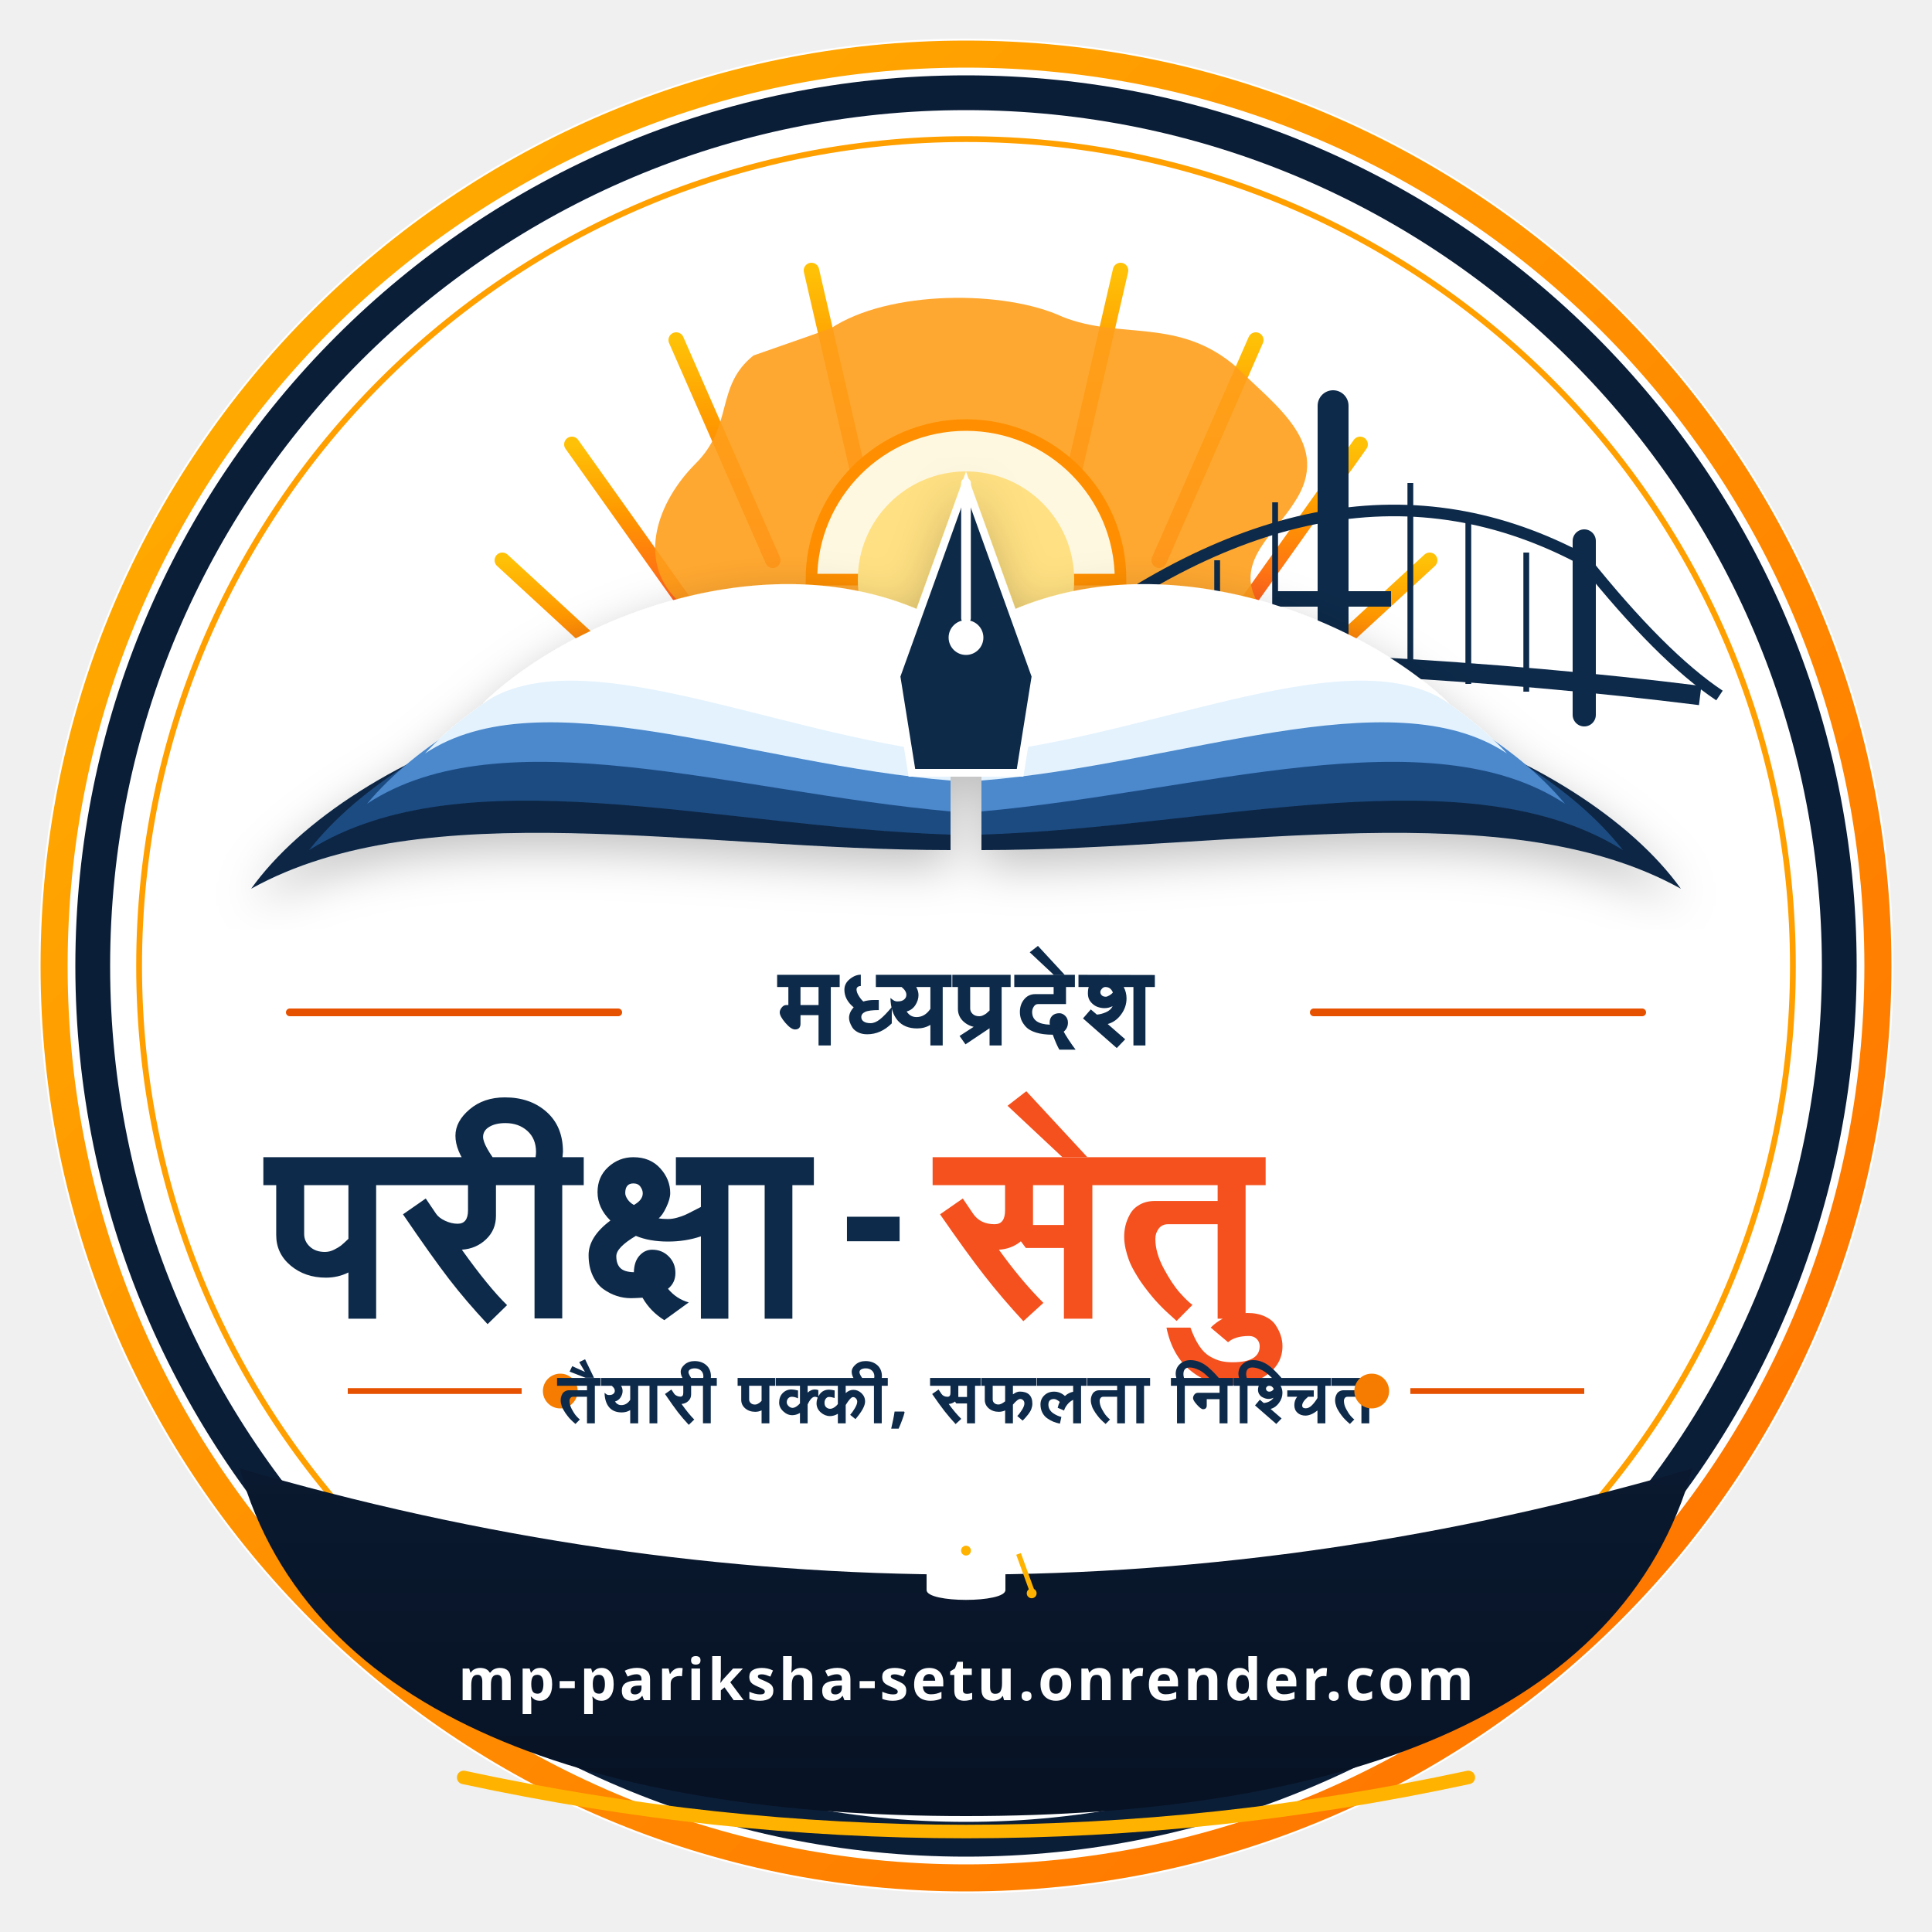
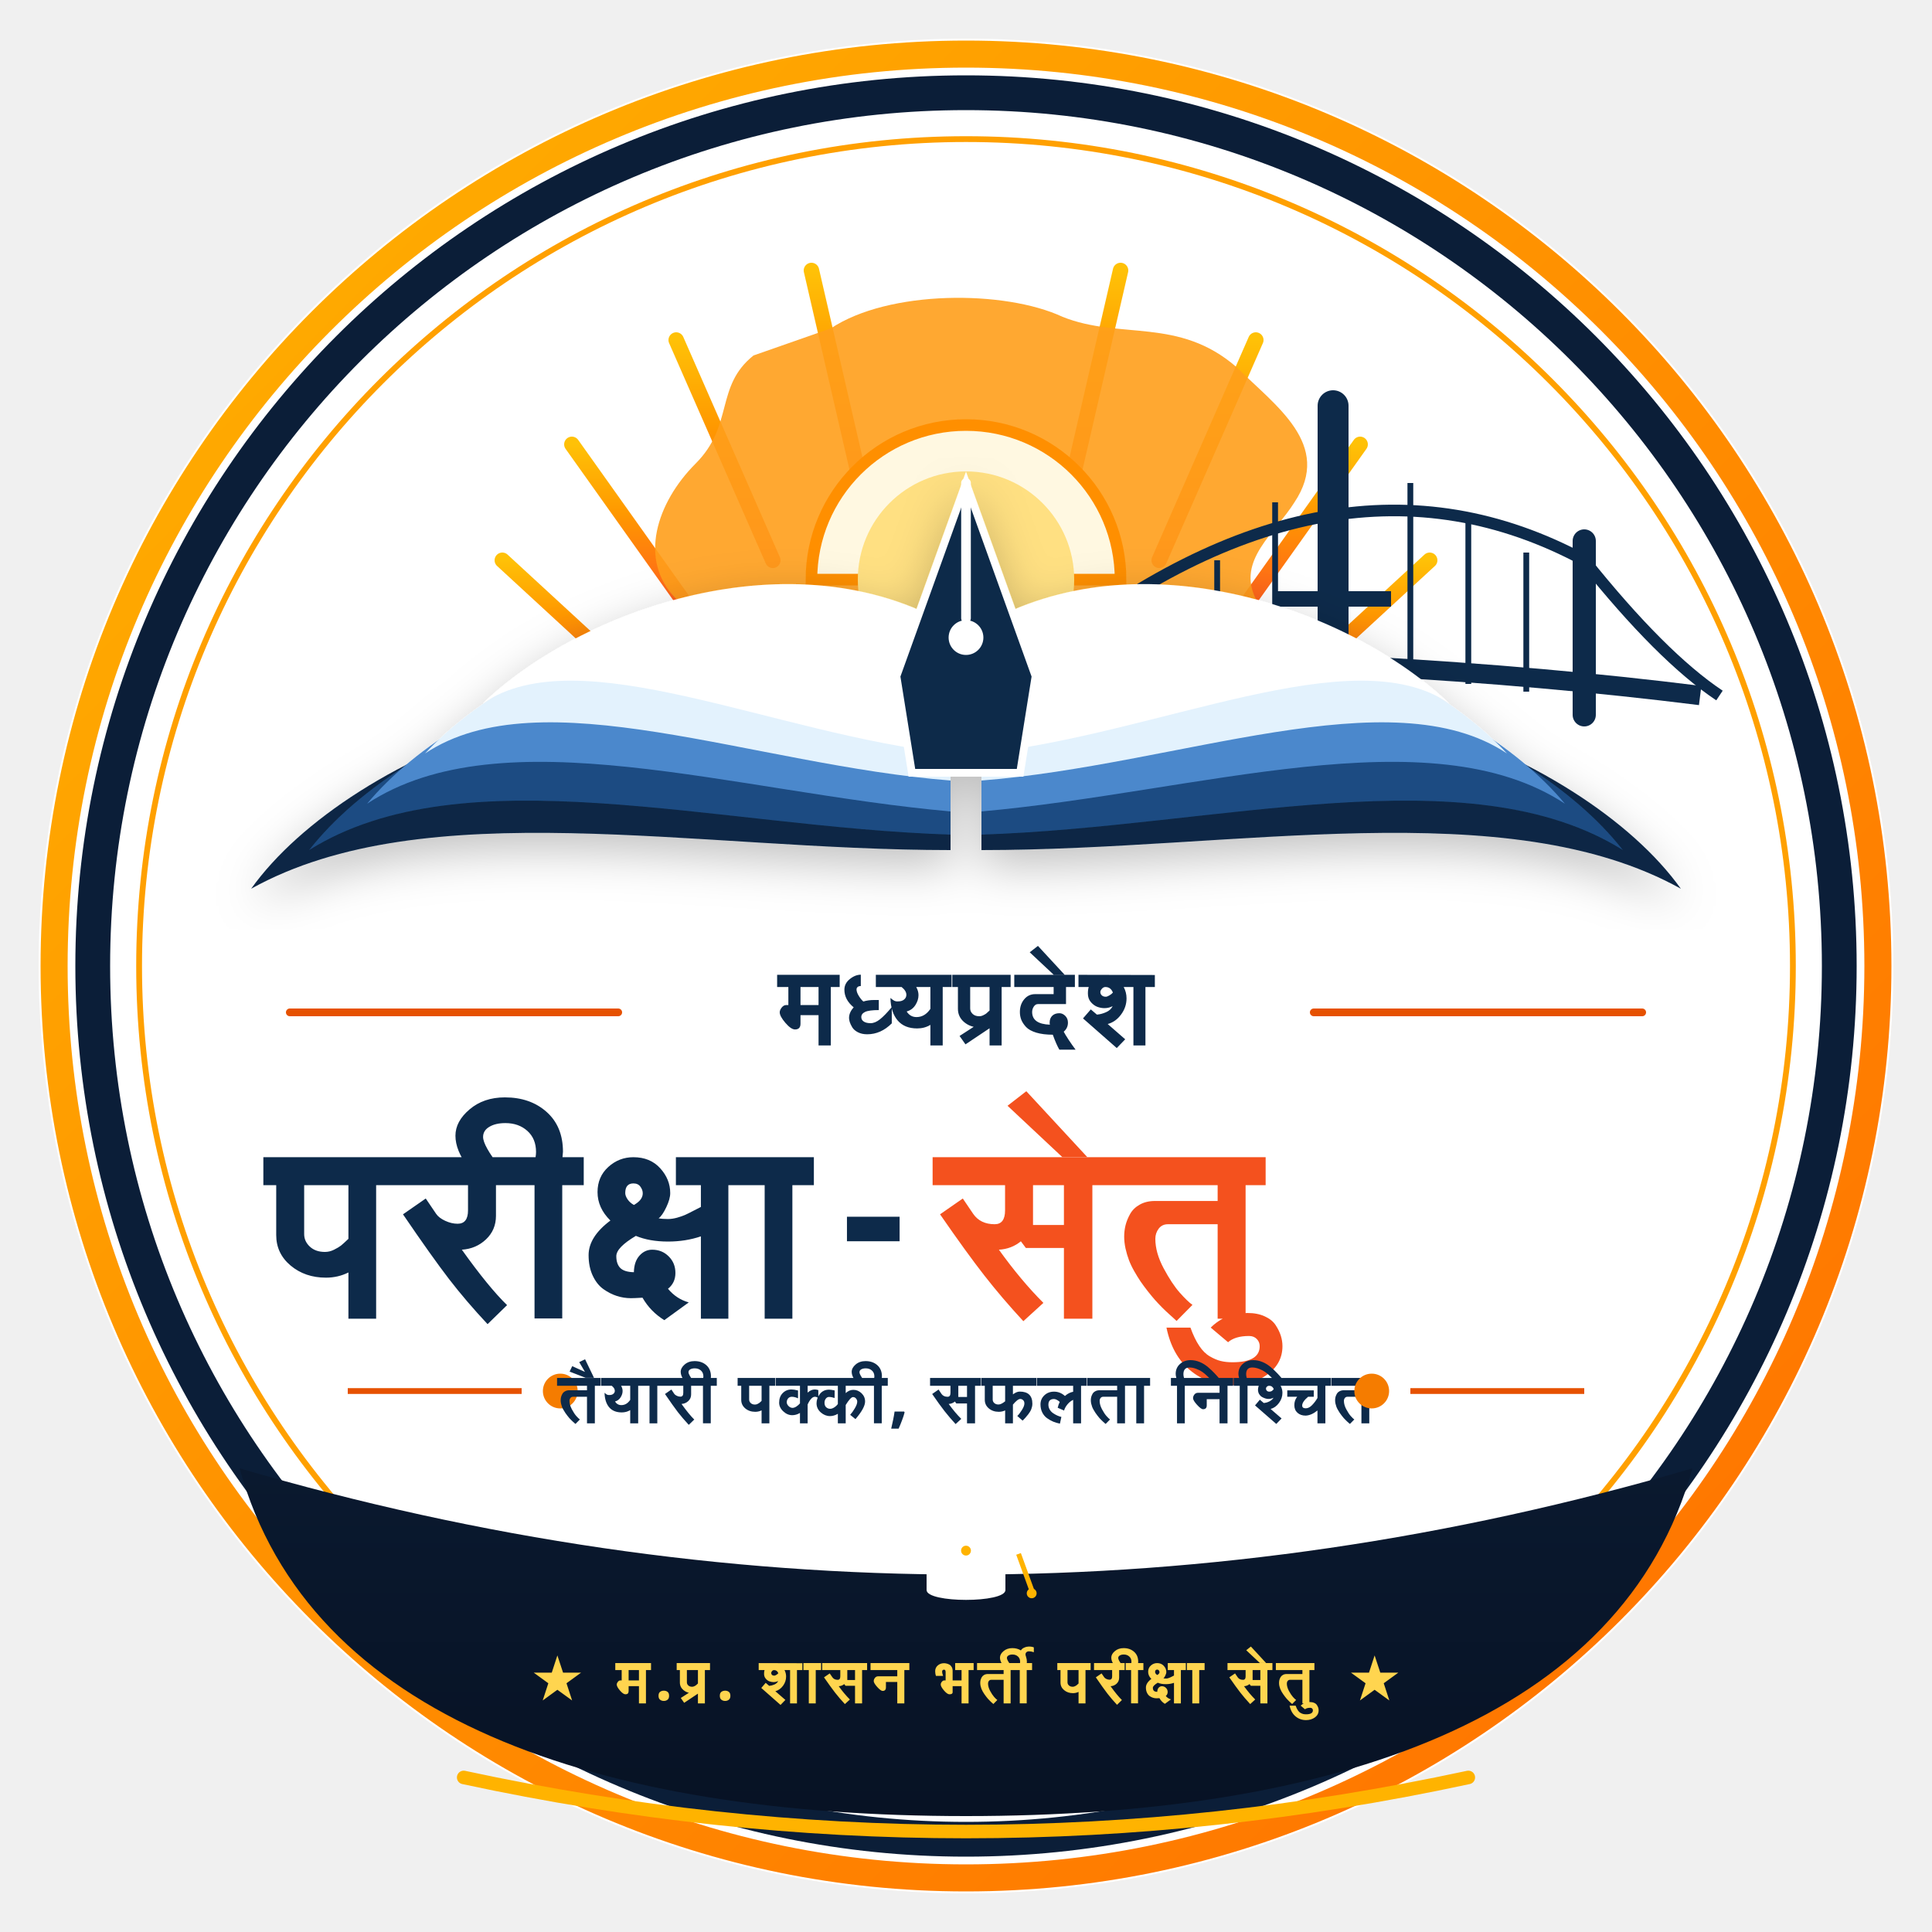
<svg xmlns="http://www.w3.org/2000/svg" viewBox="0 0 500 500" width="100%" height="100%">
  <defs>
    <linearGradient id="sunGlow" x1="0%" y1="100%" x2="0%" y2="0%">
      <stop offset="0%" stop-color="#FF5722" />
      <stop offset="60%" stop-color="#FF9800" />
      <stop offset="100%" stop-color="#FFC107" />
    </linearGradient>
    <linearGradient id="goldRing" x1="0%" y1="0%" x2="100%" y2="100%">
      <stop offset="0%" stop-color="#FFB300" />
      <stop offset="50%" stop-color="#FF8F00" />
      <stop offset="100%" stop-color="#FF6F00" />
    </linearGradient>
    <linearGradient id="navyRing" x1="0%" y1="0%" x2="0%" y2="100%">
      <stop offset="0%" stop-color="#0A192F" />
      <stop offset="100%" stop-color="#071224" />
    </linearGradient>
    <filter id="shadow" x="-10%" y="-10%" width="120%" height="120%">
      <feDropShadow dx="0" dy="4" stdDeviation="6" flood-opacity="0.25" />
    </filter>
  </defs>
  <circle cx="250" cy="250" r="240" fill="#FFFFFF" />
  <circle cx="250" cy="250" r="236" fill="none" stroke="url(#goldRing)" stroke-width="7" />
  <circle cx="250" cy="250" r="226" fill="none" stroke="#0B1E38" stroke-width="9" />
  <circle cx="250" cy="250" r="214" fill="none" stroke="#FFA000" stroke-width="1.5" />
  <g transform="translate(0, -10)">
    <g stroke="url(#sunGlow)" stroke-width="4" stroke-linecap="round">
      <line x1="250" y1="140" x2="250" y2="70" stroke-width="5" />
      <line x1="225" y1="145" x2="210" y2="80" />
      <line x1="275" y1="145" x2="290" y2="80" />
      <line x1="200" y1="155" x2="175" y2="98" />
      <line x1="300" y1="155" x2="325" y2="98" />
      <line x1="180" y1="170" x2="148" y2="125" />
      <line x1="320" y1="170" x2="352" y2="125" />
      <line x1="168" y1="190" x2="130" y2="155" />
      <line x1="332" y1="190" x2="370" y2="155" />
    </g>
    <path d="M 215 95 C 230 85, 260 85, 275 92 C 290 98, 305 92, 320 105 C 330 115, 345 125, 335 140 C 330 148, 320 155, 325 165 C 335 175, 325 185, 310 188 C 290 190, 280 180, 265 185 C 245 190, 230 180, 215 182 C 195 185, 185 170, 175 165 C 165 155, 170 140, 180 130 C 190 120, 185 110, 195 102 Z" fill="#FF9E1B" opacity="0.9" />
    <path d="M 210 160 A 40 40 0 0 1 290 160 Z" fill="#FFF8E1" stroke="#FF8F00" stroke-width="3" />
    <circle cx="250" cy="160" r="28" fill="#FFE082" />
    <g stroke="#0D2A4A" fill="none">
      <path d="M 260 180 Q 360 180 440 190" stroke-width="5" stroke="#0D2A4A" />
      <line x1="345" y1="115" x2="345" y2="185" stroke-width="8" stroke-linecap="round" />
      <line x1="410" y1="150" x2="410" y2="195" stroke-width="6" stroke-linecap="round" />
      <line x1="330" y1="165" x2="360" y2="165" stroke-width="4" />
      <path d="M 270 180 Q 345 120 410 155 Q 430 180 445 190" stroke-width="3" />
      <line x1="300" y1="168" x2="300" y2="182" stroke-width="1.5" />
      <line x1="315" y1="155" x2="315" y2="182" stroke-width="1.5" />
      <line x1="330" y1="140" x2="330" y2="183" stroke-width="1.5" />
      <line x1="365" y1="135" x2="365" y2="185" stroke-width="1.5" />
      <line x1="380" y1="145" x2="380" y2="187" stroke-width="1.5" />
      <line x1="395" y1="153" x2="395" y2="189" stroke-width="1.5" />
    </g>
    <g filter="url(#shadow)">
      <path d="M 246 230 C 180 230, 110 215, 65 240 C 90 205, 170 170, 246 200 Z" fill="#0E2744" />
      <path d="M 246 226 C 185 224, 120 205, 80 230 C 105 198, 175 168, 246 195 Z" fill="#1C4B82" />
      <path d="M 246 220 C 190 215, 130 195, 95 218 C 120 188, 185 162, 246 188 Z" fill="#4B88CC" />
      <path d="M 246 212 C 195 208, 140 185, 110 205 C 135 178, 195 155, 246 180 Z" fill="#E3F2FD" />
      <path d="M 246 205 C 200 200, 150 175, 125 192 C 150 168, 205 148, 246 172 Z" fill="#FFFFFF" />
      <path d="M 254 230 C 320 230, 390 215, 435 240 C 410 205, 330 170, 254 200 Z" fill="#0E2744" />
      <path d="M 254 226 C 315 224, 380 205, 420 230 C 395 198, 325 168, 254 195 Z" fill="#1C4B82" />
      <path d="M 254 220 C 310 215, 370 195, 405 218 C 380 188, 315 162, 254 188 Z" fill="#4B88CC" />
      <path d="M 254 212 C 305 208, 360 185, 390 205 C 365 178, 305 155, 254 180 Z" fill="#E3F2FD" />
      <path d="M 254 205 C 300 200, 350 175, 375 192 C 350 168, 295 148, 254 172 Z" fill="#FFFFFF" />
      <path d="M 250 135 L 268 185 L 264 210 L 236 210 L 232 185 Z" fill="#0D2A4A" stroke="#FFFFFF" stroke-width="2" />
      <circle cx="250" cy="175" r="4.5" fill="#FFFFFF" />
      <line x1="250" y1="135" x2="250" y2="170" stroke="#FFFFFF" stroke-width="2.5" stroke-linecap="round" />
    </g>
  </g>
  <g stroke="#E65100" stroke-width="2" stroke-linecap="round">
    <line x1="75" y1="262" x2="160" y2="262" />
    <line x1="340" y1="262" x2="425" y2="262" />
  </g>
  <text x="250" y="270" text-anchor="middle" font-family="'Hind', 'Baloo 2', sans-serif" font-weight="900" font-size="28" fill="#0D2A4A" letter-spacing="1.5">मध्यप्रदेश</text>
  <g font-family="'Baloo 2', 'Hind', sans-serif" font-weight="900" font-size="64">
    <text x="210" y="340" text-anchor="end" fill="#0D2A4A" letter-spacing="1">परीक्षा</text>
    <text x="226" y="332" text-anchor="middle" fill="#0D2A4A" font-size="52">-</text>
    <text x="242" y="340" text-anchor="start" fill="#F4511E" letter-spacing="1">सेतु</text>
  </g>
  <g transform="translate(0, 368)">
    <line x1="90" y1="-8" x2="135" y2="-8" stroke="#E65100" stroke-width="1.5" />
    <circle cx="145" cy="-8" r="4.5" fill="#F57C00" />
    <text x="250" y="0" text-anchor="middle" font-family="'Hind', sans-serif" font-weight="800" font-size="18" fill="#0D2A4A" letter-spacing="0.5">तैयारी पक्की, सफलता निश्चित</text>
    <circle cx="355" cy="-8" r="4.5" fill="#F57C00" />
    <line x1="365" y1="-8" x2="410" y2="-8" stroke="#E65100" stroke-width="1.5" />
  </g>
  <g transform="translate(0, 0)">
    <path d="M 62 380 Q 250 435 438 380 C 420 445, 345 470, 250 470 C 155 470, 80 445, 62 380 Z" fill="url(#navyRing)" />
    <path d="M 120 460 Q 250 488 380 460" fill="none" stroke="#FFB300" stroke-width="3.5" stroke-linecap="round" />
    <g transform="translate(250, 403) scale(0.85)">
      <polygon points="0,-12 20,-2 0,8 -20,-2" fill="#FFFFFF" />
      <path d="M -12,2 L -12,10 C -12,14 12,14 12,10 L 12,2" fill="#FFFFFF" />
      <circle cx="0" cy="-2" r="1.5" fill="#FFB300" />
      <line x1="16" y1="-1" x2="20" y2="10" stroke="#FFB300" stroke-width="1.5" />
      <circle cx="20" cy="11" r="1.5" fill="#FFB300" />
    </g>
-     <text x="250" y="440" text-anchor="middle" font-family="'Outfit', 'Plus Jakarta Sans', sans-serif" font-weight="700" font-size="15" fill="#FFFFFF" letter-spacing="0.8">mp-pariksha-setu.onrender.com</text>
+     <text x="250" y="440" text-anchor="middle" font-family="'Hind', 'Baloo 2', sans-serif" font-weight="900" font-size="16" fill="#FFD54F" letter-spacing="1.2">★ म.प्र. शासन भर्ती परीक्षा सेतु ★</text>
  </g>
</svg>
